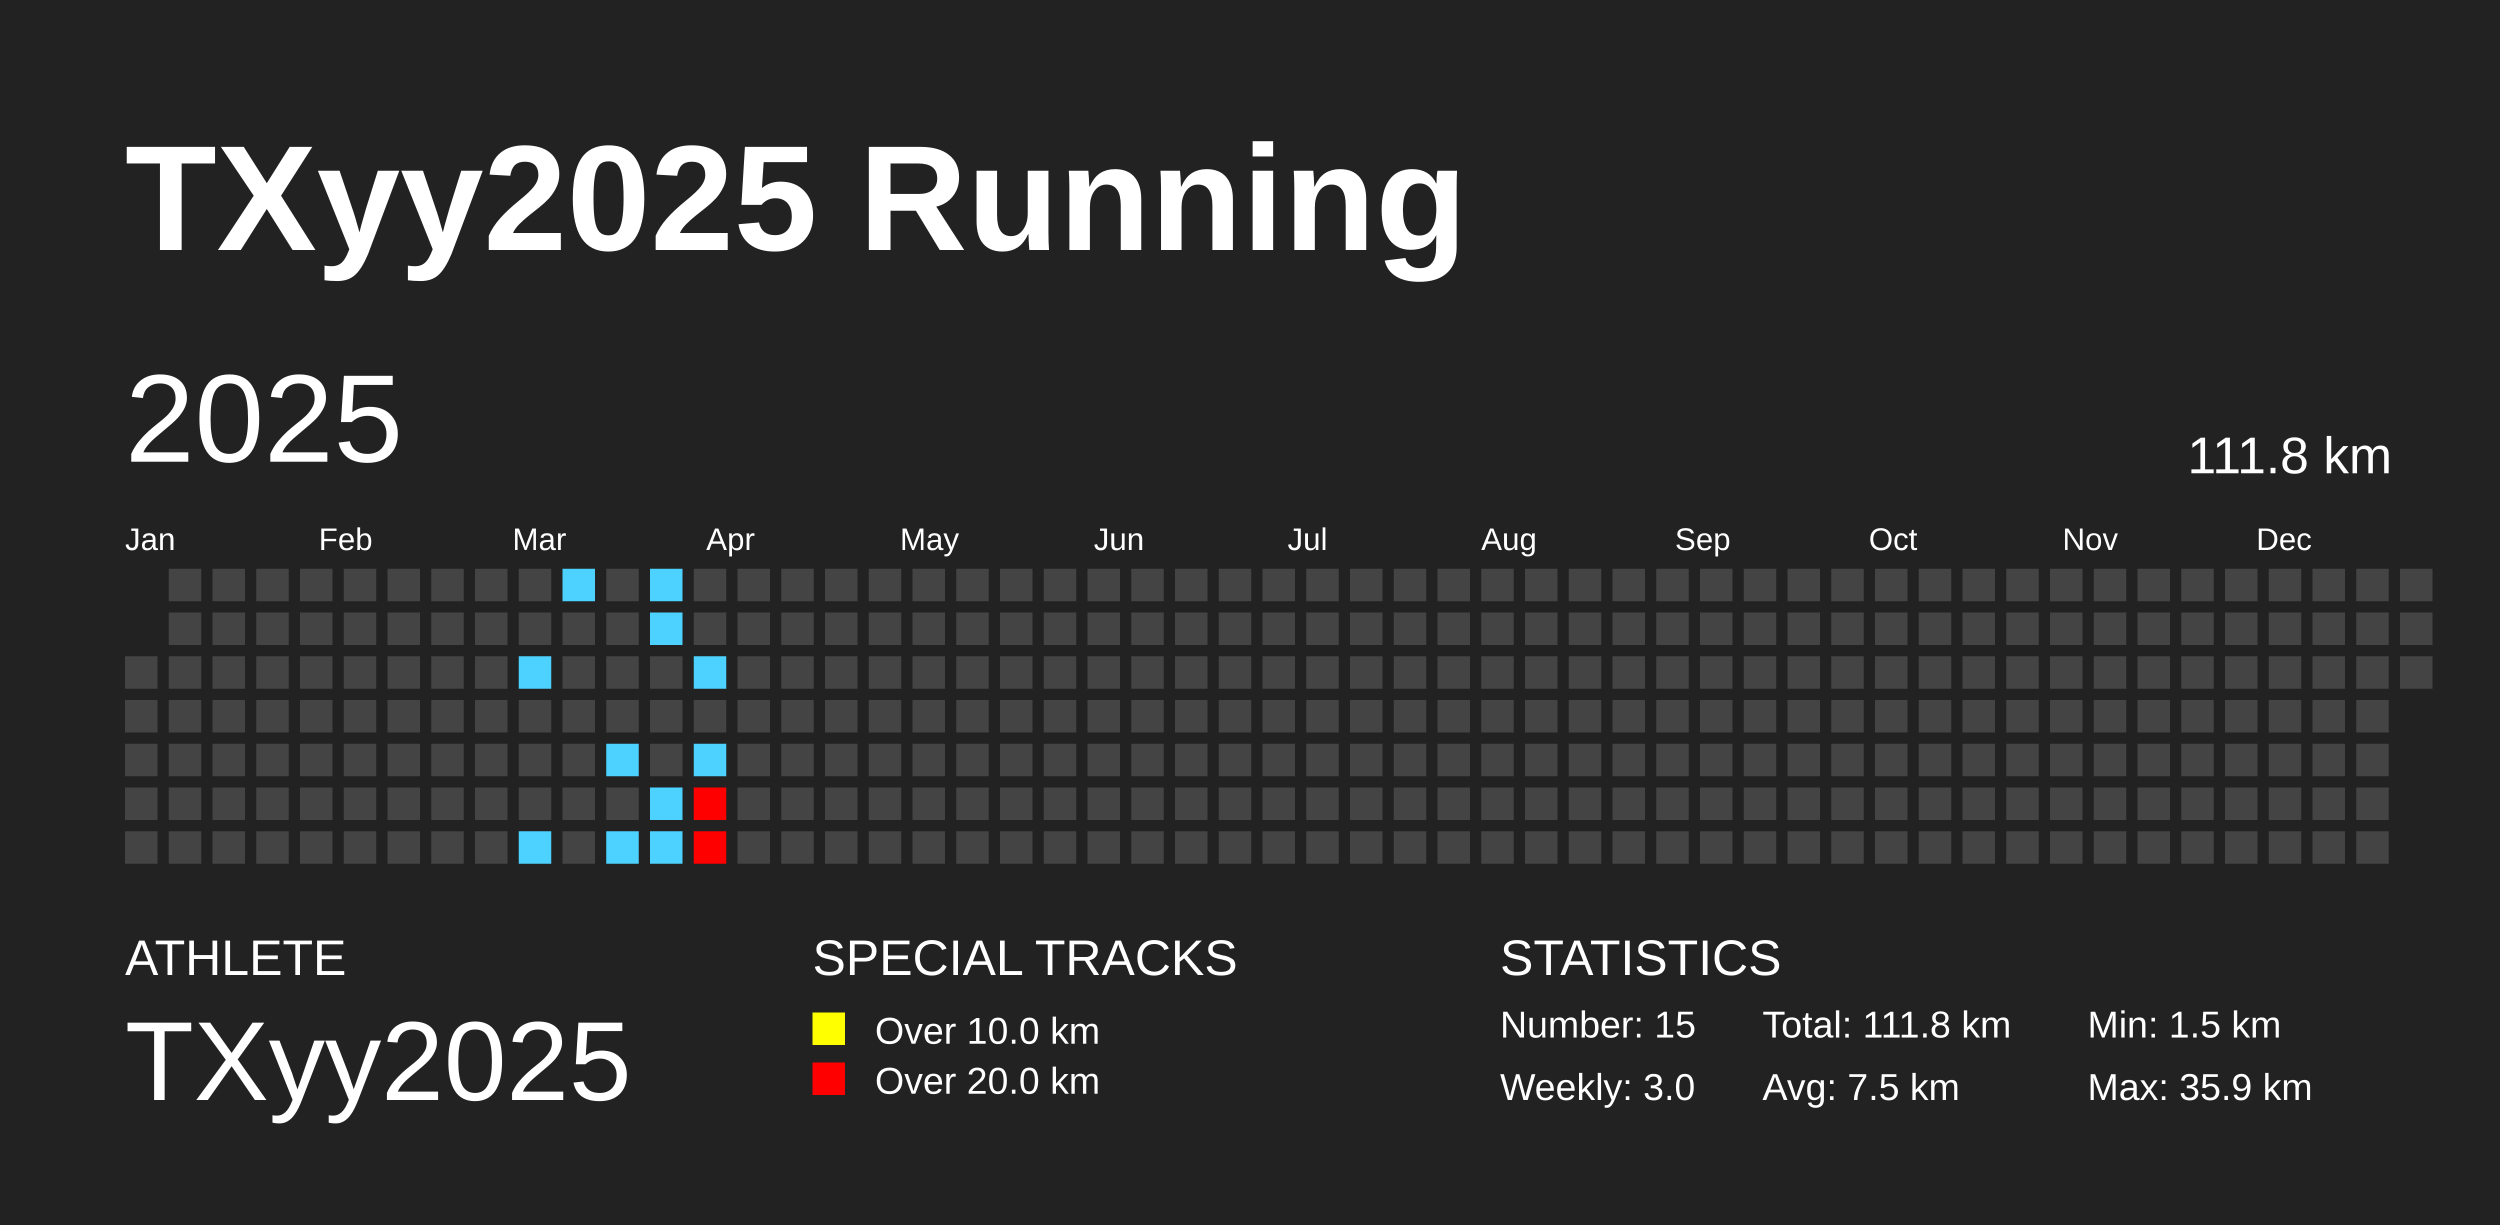
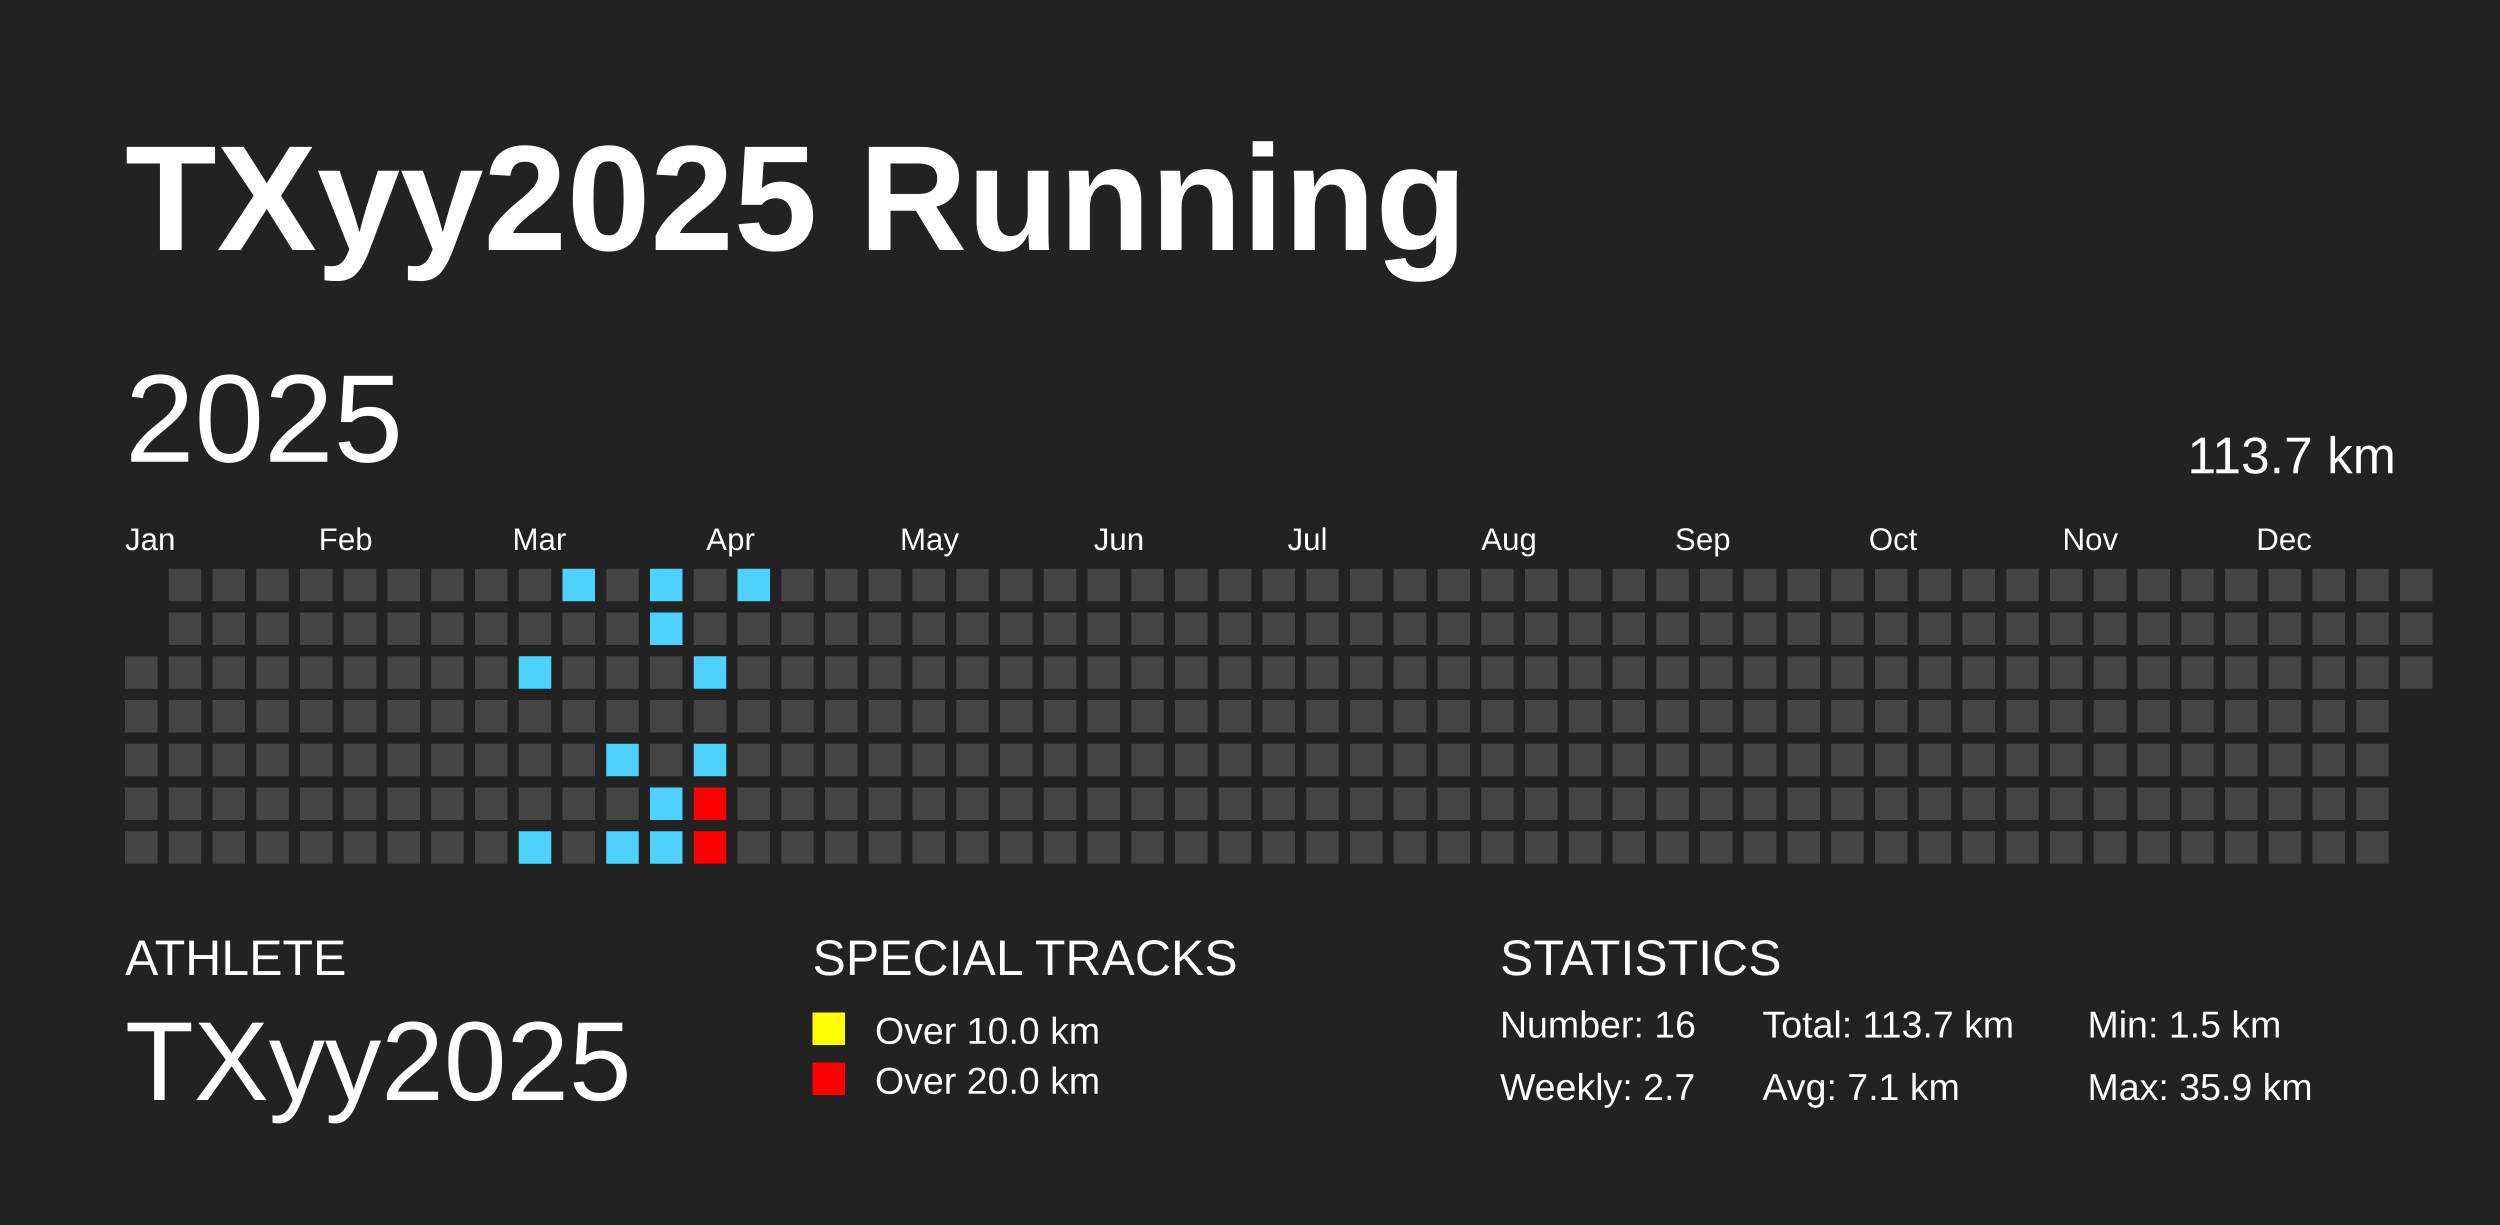
<svg xmlns="http://www.w3.org/2000/svg" baseProfile="full" height="98mm" version="1.1" viewBox="0,0,200,98" width="200mm">
  <defs />
  <rect fill="#222222" height="98" width="200" x="0" y="0" />
  <text fill="#FFFFFF" style="font-size:12px; font-family:Arial; font-weight:bold;" x="10" y="20">TXyy2025 Running</text>
  <text fill="#FFFFFF" style="font-size:4px; font-family:Arial" x="10" y="78">ATHLETE</text>
  <text fill="#FFFFFF" style="font-size:9px; font-family:Arial" x="10" y="88">TXyy2025</text>
  <text fill="#FFFFFF" style="font-size:4px; font-family:Arial" x="65" y="78">SPECIAL TRACKS</text>
  <rect fill="yellow" height="2.6" width="2.6" x="65" y="81" />
  <text fill="#FFFFFF" style="font-size:3px; font-family:Arial" x="70" y="83.5">Over 10.0 km</text>
  <rect fill="red" height="2.6" width="2.6" x="65" y="85" />
  <text fill="#FFFFFF" style="font-size:3px; font-family:Arial" x="70" y="87.5">Over 20.0 km</text>
  <text fill="#FFFFFF" style="font-size:4px; font-family:Arial" x="120" y="78">STATISTICS</text>
-   <text fill="#FFFFFF" style="font-size:3px; font-family:Arial" x="120" y="83">Number: 15</text>
-   <text fill="#FFFFFF" style="font-size:3px; font-family:Arial" x="120" y="88">Weekly: 3.0</text>
-   <text fill="#FFFFFF" style="font-size:3px; font-family:Arial" x="141" y="83">Total: 111.8 km</text>
-   <text fill="#FFFFFF" style="font-size:3px; font-family:Arial" x="141" y="88">Avg: 7.5 km</text>
+   <text fill="#FFFFFF" style="font-size:3px; font-family:Arial" x="120" y="83">Number: 16</text>
+   <text fill="#FFFFFF" style="font-size:3px; font-family:Arial" x="120" y="88">Weekly: 2.7</text>
+   <text fill="#FFFFFF" style="font-size:3px; font-family:Arial" x="141" y="83">Total: 113.7 km</text>
+   <text fill="#FFFFFF" style="font-size:3px; font-family:Arial" x="141" y="88">Avg: 7.1 km</text>
  <text fill="#FFFFFF" style="font-size:3px; font-family:Arial" x="167" y="83">Min: 1.5 km</text>
  <text fill="#FFFFFF" style="font-size:3px; font-family:Arial" x="167" y="88">Max: 35.9 km</text>
  <text dominant-baseline="hanging" fill="#FFFFFF" style="font-size:10.0px; font-family:Arial;" x="10" y="30">2025</text>
-   <text dominant-baseline="hanging" fill="#FFFFFF" style="font-size:4.125px; font-family:Arial;" x="175" y="35">111.8 km</text>
+   <text dominant-baseline="hanging" fill="#FFFFFF" style="font-size:4.125px; font-family:Arial;" x="175" y="35">113.7 km</text>
  <text fill="#FFFFFF" style="font-size:2.5px; font-family:Arial" x="10.0" y="44">Jan</text>
  <text fill="#FFFFFF" style="font-size:2.5px; font-family:Arial" x="25.5" y="44">Feb</text>
  <text fill="#FFFFFF" style="font-size:2.5px; font-family:Arial" x="41.0" y="44">Mar</text>
  <text fill="#FFFFFF" style="font-size:2.5px; font-family:Arial" x="56.5" y="44">Apr</text>
  <text fill="#FFFFFF" style="font-size:2.5px; font-family:Arial" x="72.0" y="44">May</text>
  <text fill="#FFFFFF" style="font-size:2.5px; font-family:Arial" x="87.5" y="44">Jun</text>
  <text fill="#FFFFFF" style="font-size:2.5px; font-family:Arial" x="103.0" y="44">Jul</text>
  <text fill="#FFFFFF" style="font-size:2.5px; font-family:Arial" x="118.5" y="44">Aug</text>
  <text fill="#FFFFFF" style="font-size:2.5px; font-family:Arial" x="134.0" y="44">Sep</text>
  <text fill="#FFFFFF" style="font-size:2.5px; font-family:Arial" x="149.5" y="44">Oct</text>
  <text fill="#FFFFFF" style="font-size:2.5px; font-family:Arial" x="165.0" y="44">Nov</text>
  <text fill="#FFFFFF" style="font-size:2.5px; font-family:Arial" x="180.5" y="44">Dec</text>
  <rect fill="#444444" height="2.6" width="2.6" x="10.0" y="52.5" />
  <rect fill="#444444" height="2.6" width="2.6" x="10.0" y="56.0" />
  <rect fill="#444444" height="2.6" width="2.6" x="10.0" y="59.5" />
  <rect fill="#444444" height="2.6" width="2.6" x="10.0" y="63.0" />
  <rect fill="#444444" height="2.6" width="2.6" x="10.0" y="66.5" />
  <rect fill="#444444" height="2.6" width="2.6" x="13.5" y="45.5" />
  <rect fill="#444444" height="2.6" width="2.6" x="13.5" y="49.0" />
  <rect fill="#444444" height="2.6" width="2.6" x="13.5" y="52.5" />
  <rect fill="#444444" height="2.6" width="2.6" x="13.5" y="56.0" />
  <rect fill="#444444" height="2.6" width="2.6" x="13.5" y="59.5" />
  <rect fill="#444444" height="2.6" width="2.6" x="13.5" y="63.0" />
  <rect fill="#444444" height="2.6" width="2.6" x="13.5" y="66.5" />
  <rect fill="#444444" height="2.6" width="2.6" x="17.0" y="45.5" />
  <rect fill="#444444" height="2.6" width="2.6" x="17.0" y="49.0" />
  <rect fill="#444444" height="2.6" width="2.6" x="17.0" y="52.5" />
  <rect fill="#444444" height="2.6" width="2.6" x="17.0" y="56.0" />
  <rect fill="#444444" height="2.6" width="2.6" x="17.0" y="59.5" />
  <rect fill="#444444" height="2.6" width="2.6" x="17.0" y="63.0" />
  <rect fill="#444444" height="2.6" width="2.6" x="17.0" y="66.5" />
  <rect fill="#444444" height="2.6" width="2.6" x="20.5" y="45.5" />
  <rect fill="#444444" height="2.6" width="2.6" x="20.5" y="49.0" />
  <rect fill="#444444" height="2.6" width="2.6" x="20.5" y="52.5" />
  <rect fill="#444444" height="2.6" width="2.6" x="20.5" y="56.0" />
  <rect fill="#444444" height="2.6" width="2.6" x="20.5" y="59.5" />
  <rect fill="#444444" height="2.6" width="2.6" x="20.5" y="63.0" />
  <rect fill="#444444" height="2.6" width="2.6" x="20.5" y="66.5" />
  <rect fill="#444444" height="2.6" width="2.6" x="24.0" y="45.5" />
  <rect fill="#444444" height="2.6" width="2.6" x="24.0" y="49.0" />
  <rect fill="#444444" height="2.6" width="2.6" x="24.0" y="52.5" />
  <rect fill="#444444" height="2.6" width="2.6" x="24.0" y="56.0" />
  <rect fill="#444444" height="2.6" width="2.6" x="24.0" y="59.5" />
  <rect fill="#444444" height="2.6" width="2.6" x="24.0" y="63.0" />
  <rect fill="#444444" height="2.6" width="2.6" x="24.0" y="66.5" />
  <rect fill="#444444" height="2.6" width="2.6" x="27.5" y="45.5" />
  <rect fill="#444444" height="2.6" width="2.6" x="27.5" y="49.0" />
  <rect fill="#444444" height="2.6" width="2.6" x="27.5" y="52.5" />
  <rect fill="#444444" height="2.6" width="2.6" x="27.5" y="56.0" />
  <rect fill="#444444" height="2.6" width="2.6" x="27.5" y="59.5" />
  <rect fill="#444444" height="2.6" width="2.6" x="27.5" y="63.0" />
  <rect fill="#444444" height="2.6" width="2.6" x="27.5" y="66.5" />
  <rect fill="#444444" height="2.6" width="2.6" x="31.0" y="45.5" />
  <rect fill="#444444" height="2.6" width="2.6" x="31.0" y="49.0" />
  <rect fill="#444444" height="2.6" width="2.6" x="31.0" y="52.5" />
  <rect fill="#444444" height="2.6" width="2.6" x="31.0" y="56.0" />
  <rect fill="#444444" height="2.6" width="2.6" x="31.0" y="59.5" />
  <rect fill="#444444" height="2.6" width="2.6" x="31.0" y="63.0" />
  <rect fill="#444444" height="2.6" width="2.6" x="31.0" y="66.5" />
  <rect fill="#444444" height="2.6" width="2.6" x="34.5" y="45.5" />
  <rect fill="#444444" height="2.6" width="2.6" x="34.5" y="49.0" />
  <rect fill="#444444" height="2.6" width="2.6" x="34.5" y="52.5" />
  <rect fill="#444444" height="2.6" width="2.6" x="34.5" y="56.0" />
  <rect fill="#444444" height="2.6" width="2.6" x="34.5" y="59.5" />
  <rect fill="#444444" height="2.6" width="2.6" x="34.5" y="63.0" />
  <rect fill="#444444" height="2.6" width="2.6" x="34.5" y="66.5" />
  <rect fill="#444444" height="2.6" width="2.6" x="38.0" y="45.5" />
  <rect fill="#444444" height="2.6" width="2.6" x="38.0" y="49.0" />
  <rect fill="#444444" height="2.6" width="2.6" x="38.0" y="52.5" />
  <rect fill="#444444" height="2.6" width="2.6" x="38.0" y="56.0" />
  <rect fill="#444444" height="2.6" width="2.6" x="38.0" y="59.5" />
  <rect fill="#444444" height="2.6" width="2.6" x="38.0" y="63.0" />
  <rect fill="#444444" height="2.6" width="2.6" x="38.0" y="66.5" />
  <rect fill="#444444" height="2.6" width="2.6" x="41.5" y="45.5" />
  <rect fill="#444444" height="2.6" width="2.6" x="41.5" y="49.0" />
  <rect fill="#4dd2ff" height="2.6" width="2.6" x="41.5" y="52.5" />
  <rect fill="#444444" height="2.6" width="2.6" x="41.5" y="56.0" />
  <rect fill="#444444" height="2.6" width="2.6" x="41.5" y="59.5" />
  <rect fill="#444444" height="2.6" width="2.6" x="41.5" y="63.0" />
  <rect fill="#4dd2ff" height="2.6" width="2.6" x="41.5" y="66.5" />
  <rect fill="#4dd2ff" height="2.6" width="2.6" x="45.0" y="45.5" />
  <rect fill="#444444" height="2.6" width="2.6" x="45.0" y="49.0" />
  <rect fill="#444444" height="2.6" width="2.6" x="45.0" y="52.5" />
  <rect fill="#444444" height="2.6" width="2.6" x="45.0" y="56.0" />
  <rect fill="#444444" height="2.6" width="2.6" x="45.0" y="59.5" />
  <rect fill="#444444" height="2.6" width="2.6" x="45.0" y="63.0" />
  <rect fill="#444444" height="2.6" width="2.6" x="45.0" y="66.5" />
  <rect fill="#444444" height="2.6" width="2.6" x="48.5" y="45.5" />
  <rect fill="#444444" height="2.6" width="2.6" x="48.5" y="49.0" />
  <rect fill="#444444" height="2.6" width="2.6" x="48.5" y="52.5" />
  <rect fill="#444444" height="2.6" width="2.6" x="48.5" y="56.0" />
  <rect fill="#4dd2ff" height="2.6" width="2.6" x="48.5" y="59.5" />
  <rect fill="#444444" height="2.6" width="2.6" x="48.5" y="63.0" />
  <rect fill="#4dd2ff" height="2.6" width="2.6" x="48.5" y="66.5" />
  <rect fill="#4dd2ff" height="2.6" width="2.6" x="52.0" y="45.5" />
  <rect fill="#4dd2ff" height="2.6" width="2.6" x="52.0" y="49.0" />
  <rect fill="#444444" height="2.6" width="2.6" x="52.0" y="52.5" />
  <rect fill="#444444" height="2.6" width="2.6" x="52.0" y="56.0" />
  <rect fill="#444444" height="2.6" width="2.6" x="52.0" y="59.5" />
  <rect fill="#4dd2ff" height="2.6" width="2.6" x="52.0" y="63.0" />
  <rect fill="#4dd2ff" height="2.6" width="2.6" x="52.0" y="66.5" />
  <rect fill="#444444" height="2.6" width="2.6" x="55.5" y="45.5" />
  <rect fill="#444444" height="2.6" width="2.6" x="55.5" y="49.0" />
  <rect fill="#4dd2ff" height="2.6" width="2.6" x="55.5" y="52.5" />
  <rect fill="#444444" height="2.6" width="2.6" x="55.5" y="56.0" />
  <rect fill="#4dd2ff" height="2.6" width="2.6" x="55.5" y="59.5" />
  <rect fill="red" height="2.6" width="2.6" x="55.5" y="63.0" />
  <rect fill="red" height="2.6" width="2.6" x="55.5" y="66.5" />
-   <rect fill="#444444" height="2.6" width="2.6" x="59.0" y="45.5" />
+   <rect fill="#4dd2ff" height="2.6" width="2.6" x="59.0" y="45.5" />
  <rect fill="#444444" height="2.6" width="2.6" x="59.0" y="49.0" />
  <rect fill="#444444" height="2.6" width="2.6" x="59.0" y="52.5" />
  <rect fill="#444444" height="2.6" width="2.6" x="59.0" y="56.0" />
  <rect fill="#444444" height="2.6" width="2.6" x="59.0" y="59.5" />
  <rect fill="#444444" height="2.6" width="2.6" x="59.0" y="63.0" />
  <rect fill="#444444" height="2.6" width="2.6" x="59.0" y="66.5" />
  <rect fill="#444444" height="2.6" width="2.6" x="62.5" y="45.5" />
  <rect fill="#444444" height="2.6" width="2.6" x="62.5" y="49.0" />
  <rect fill="#444444" height="2.6" width="2.6" x="62.5" y="52.5" />
  <rect fill="#444444" height="2.6" width="2.6" x="62.5" y="56.0" />
  <rect fill="#444444" height="2.6" width="2.6" x="62.5" y="59.5" />
  <rect fill="#444444" height="2.6" width="2.6" x="62.5" y="63.0" />
  <rect fill="#444444" height="2.6" width="2.6" x="62.5" y="66.5" />
  <rect fill="#444444" height="2.6" width="2.6" x="66.0" y="45.5" />
  <rect fill="#444444" height="2.6" width="2.6" x="66.0" y="49.0" />
  <rect fill="#444444" height="2.6" width="2.6" x="66.0" y="52.5" />
  <rect fill="#444444" height="2.6" width="2.6" x="66.0" y="56.0" />
  <rect fill="#444444" height="2.6" width="2.6" x="66.0" y="59.5" />
  <rect fill="#444444" height="2.6" width="2.6" x="66.0" y="63.0" />
  <rect fill="#444444" height="2.6" width="2.6" x="66.0" y="66.5" />
  <rect fill="#444444" height="2.6" width="2.6" x="69.5" y="45.5" />
  <rect fill="#444444" height="2.6" width="2.6" x="69.5" y="49.0" />
  <rect fill="#444444" height="2.6" width="2.6" x="69.5" y="52.5" />
  <rect fill="#444444" height="2.6" width="2.6" x="69.5" y="56.0" />
  <rect fill="#444444" height="2.6" width="2.6" x="69.5" y="59.5" />
  <rect fill="#444444" height="2.6" width="2.6" x="69.5" y="63.0" />
  <rect fill="#444444" height="2.6" width="2.6" x="69.5" y="66.5" />
  <rect fill="#444444" height="2.6" width="2.6" x="73.0" y="45.5" />
  <rect fill="#444444" height="2.6" width="2.6" x="73.0" y="49.0" />
  <rect fill="#444444" height="2.6" width="2.6" x="73.0" y="52.5" />
  <rect fill="#444444" height="2.6" width="2.6" x="73.0" y="56.0" />
  <rect fill="#444444" height="2.6" width="2.6" x="73.0" y="59.5" />
  <rect fill="#444444" height="2.6" width="2.6" x="73.0" y="63.0" />
  <rect fill="#444444" height="2.6" width="2.6" x="73.0" y="66.5" />
  <rect fill="#444444" height="2.6" width="2.6" x="76.5" y="45.5" />
  <rect fill="#444444" height="2.6" width="2.6" x="76.5" y="49.0" />
  <rect fill="#444444" height="2.6" width="2.6" x="76.5" y="52.5" />
  <rect fill="#444444" height="2.6" width="2.6" x="76.5" y="56.0" />
  <rect fill="#444444" height="2.6" width="2.6" x="76.5" y="59.5" />
  <rect fill="#444444" height="2.6" width="2.6" x="76.5" y="63.0" />
  <rect fill="#444444" height="2.6" width="2.6" x="76.5" y="66.5" />
  <rect fill="#444444" height="2.6" width="2.6" x="80.0" y="45.5" />
  <rect fill="#444444" height="2.6" width="2.6" x="80.0" y="49.0" />
  <rect fill="#444444" height="2.6" width="2.6" x="80.0" y="52.5" />
  <rect fill="#444444" height="2.6" width="2.6" x="80.0" y="56.0" />
  <rect fill="#444444" height="2.6" width="2.6" x="80.0" y="59.5" />
  <rect fill="#444444" height="2.6" width="2.6" x="80.0" y="63.0" />
  <rect fill="#444444" height="2.6" width="2.6" x="80.0" y="66.5" />
  <rect fill="#444444" height="2.6" width="2.6" x="83.5" y="45.5" />
  <rect fill="#444444" height="2.6" width="2.6" x="83.5" y="49.0" />
  <rect fill="#444444" height="2.6" width="2.6" x="83.5" y="52.5" />
  <rect fill="#444444" height="2.6" width="2.6" x="83.5" y="56.0" />
  <rect fill="#444444" height="2.6" width="2.6" x="83.5" y="59.5" />
  <rect fill="#444444" height="2.6" width="2.6" x="83.5" y="63.0" />
  <rect fill="#444444" height="2.6" width="2.6" x="83.5" y="66.5" />
  <rect fill="#444444" height="2.6" width="2.6" x="87.0" y="45.5" />
  <rect fill="#444444" height="2.6" width="2.6" x="87.0" y="49.0" />
  <rect fill="#444444" height="2.6" width="2.6" x="87.0" y="52.5" />
  <rect fill="#444444" height="2.6" width="2.6" x="87.0" y="56.0" />
  <rect fill="#444444" height="2.6" width="2.6" x="87.0" y="59.5" />
  <rect fill="#444444" height="2.6" width="2.6" x="87.0" y="63.0" />
  <rect fill="#444444" height="2.6" width="2.6" x="87.0" y="66.5" />
  <rect fill="#444444" height="2.6" width="2.6" x="90.5" y="45.5" />
  <rect fill="#444444" height="2.6" width="2.6" x="90.5" y="49.0" />
  <rect fill="#444444" height="2.6" width="2.6" x="90.5" y="52.5" />
  <rect fill="#444444" height="2.6" width="2.6" x="90.5" y="56.0" />
  <rect fill="#444444" height="2.6" width="2.6" x="90.5" y="59.5" />
  <rect fill="#444444" height="2.6" width="2.6" x="90.5" y="63.0" />
  <rect fill="#444444" height="2.6" width="2.6" x="90.5" y="66.5" />
  <rect fill="#444444" height="2.6" width="2.6" x="94.0" y="45.5" />
  <rect fill="#444444" height="2.6" width="2.6" x="94.0" y="49.0" />
  <rect fill="#444444" height="2.6" width="2.6" x="94.0" y="52.5" />
  <rect fill="#444444" height="2.6" width="2.6" x="94.0" y="56.0" />
  <rect fill="#444444" height="2.6" width="2.6" x="94.0" y="59.5" />
  <rect fill="#444444" height="2.6" width="2.6" x="94.0" y="63.0" />
  <rect fill="#444444" height="2.6" width="2.6" x="94.0" y="66.5" />
  <rect fill="#444444" height="2.6" width="2.6" x="97.5" y="45.5" />
  <rect fill="#444444" height="2.6" width="2.6" x="97.5" y="49.0" />
  <rect fill="#444444" height="2.6" width="2.6" x="97.5" y="52.5" />
  <rect fill="#444444" height="2.6" width="2.6" x="97.5" y="56.0" />
  <rect fill="#444444" height="2.6" width="2.6" x="97.5" y="59.5" />
  <rect fill="#444444" height="2.6" width="2.6" x="97.5" y="63.0" />
  <rect fill="#444444" height="2.6" width="2.6" x="97.5" y="66.5" />
  <rect fill="#444444" height="2.6" width="2.6" x="101.0" y="45.5" />
  <rect fill="#444444" height="2.6" width="2.6" x="101.0" y="49.0" />
  <rect fill="#444444" height="2.6" width="2.6" x="101.0" y="52.5" />
  <rect fill="#444444" height="2.6" width="2.6" x="101.0" y="56.0" />
  <rect fill="#444444" height="2.6" width="2.6" x="101.0" y="59.5" />
  <rect fill="#444444" height="2.6" width="2.6" x="101.0" y="63.0" />
  <rect fill="#444444" height="2.6" width="2.6" x="101.0" y="66.5" />
  <rect fill="#444444" height="2.6" width="2.6" x="104.5" y="45.5" />
  <rect fill="#444444" height="2.6" width="2.6" x="104.5" y="49.0" />
  <rect fill="#444444" height="2.6" width="2.6" x="104.5" y="52.5" />
  <rect fill="#444444" height="2.6" width="2.6" x="104.5" y="56.0" />
  <rect fill="#444444" height="2.6" width="2.6" x="104.5" y="59.5" />
  <rect fill="#444444" height="2.6" width="2.6" x="104.5" y="63.0" />
  <rect fill="#444444" height="2.6" width="2.6" x="104.5" y="66.5" />
  <rect fill="#444444" height="2.6" width="2.6" x="108.0" y="45.5" />
  <rect fill="#444444" height="2.6" width="2.6" x="108.0" y="49.0" />
  <rect fill="#444444" height="2.6" width="2.6" x="108.0" y="52.5" />
  <rect fill="#444444" height="2.6" width="2.6" x="108.0" y="56.0" />
  <rect fill="#444444" height="2.6" width="2.6" x="108.0" y="59.5" />
  <rect fill="#444444" height="2.6" width="2.6" x="108.0" y="63.0" />
  <rect fill="#444444" height="2.6" width="2.6" x="108.0" y="66.5" />
  <rect fill="#444444" height="2.6" width="2.6" x="111.5" y="45.5" />
  <rect fill="#444444" height="2.6" width="2.6" x="111.5" y="49.0" />
  <rect fill="#444444" height="2.6" width="2.6" x="111.5" y="52.5" />
  <rect fill="#444444" height="2.6" width="2.6" x="111.5" y="56.0" />
  <rect fill="#444444" height="2.6" width="2.6" x="111.5" y="59.5" />
  <rect fill="#444444" height="2.6" width="2.6" x="111.5" y="63.0" />
  <rect fill="#444444" height="2.6" width="2.6" x="111.5" y="66.5" />
  <rect fill="#444444" height="2.6" width="2.6" x="115.0" y="45.5" />
  <rect fill="#444444" height="2.6" width="2.6" x="115.0" y="49.0" />
  <rect fill="#444444" height="2.6" width="2.6" x="115.0" y="52.5" />
  <rect fill="#444444" height="2.6" width="2.6" x="115.0" y="56.0" />
  <rect fill="#444444" height="2.6" width="2.6" x="115.0" y="59.5" />
  <rect fill="#444444" height="2.6" width="2.6" x="115.0" y="63.0" />
  <rect fill="#444444" height="2.6" width="2.6" x="115.0" y="66.5" />
  <rect fill="#444444" height="2.6" width="2.6" x="118.5" y="45.5" />
  <rect fill="#444444" height="2.6" width="2.6" x="118.5" y="49.0" />
  <rect fill="#444444" height="2.6" width="2.6" x="118.5" y="52.5" />
  <rect fill="#444444" height="2.6" width="2.6" x="118.5" y="56.0" />
  <rect fill="#444444" height="2.6" width="2.6" x="118.5" y="59.5" />
  <rect fill="#444444" height="2.6" width="2.6" x="118.5" y="63.0" />
  <rect fill="#444444" height="2.6" width="2.6" x="118.5" y="66.5" />
  <rect fill="#444444" height="2.6" width="2.6" x="122.0" y="45.5" />
  <rect fill="#444444" height="2.6" width="2.6" x="122.0" y="49.0" />
  <rect fill="#444444" height="2.6" width="2.6" x="122.0" y="52.5" />
  <rect fill="#444444" height="2.6" width="2.6" x="122.0" y="56.0" />
  <rect fill="#444444" height="2.6" width="2.6" x="122.0" y="59.5" />
  <rect fill="#444444" height="2.6" width="2.6" x="122.0" y="63.0" />
  <rect fill="#444444" height="2.6" width="2.6" x="122.0" y="66.5" />
  <rect fill="#444444" height="2.6" width="2.6" x="125.5" y="45.5" />
  <rect fill="#444444" height="2.6" width="2.6" x="125.5" y="49.0" />
  <rect fill="#444444" height="2.6" width="2.6" x="125.5" y="52.5" />
  <rect fill="#444444" height="2.6" width="2.6" x="125.5" y="56.0" />
  <rect fill="#444444" height="2.6" width="2.6" x="125.5" y="59.5" />
  <rect fill="#444444" height="2.6" width="2.6" x="125.5" y="63.0" />
  <rect fill="#444444" height="2.6" width="2.6" x="125.5" y="66.5" />
  <rect fill="#444444" height="2.6" width="2.6" x="129.0" y="45.5" />
  <rect fill="#444444" height="2.6" width="2.6" x="129.0" y="49.0" />
  <rect fill="#444444" height="2.6" width="2.6" x="129.0" y="52.5" />
  <rect fill="#444444" height="2.6" width="2.6" x="129.0" y="56.0" />
  <rect fill="#444444" height="2.6" width="2.6" x="129.0" y="59.5" />
  <rect fill="#444444" height="2.6" width="2.6" x="129.0" y="63.0" />
  <rect fill="#444444" height="2.6" width="2.6" x="129.0" y="66.5" />
  <rect fill="#444444" height="2.6" width="2.6" x="132.5" y="45.5" />
  <rect fill="#444444" height="2.6" width="2.6" x="132.5" y="49.0" />
  <rect fill="#444444" height="2.6" width="2.6" x="132.5" y="52.5" />
  <rect fill="#444444" height="2.6" width="2.6" x="132.5" y="56.0" />
  <rect fill="#444444" height="2.6" width="2.6" x="132.5" y="59.5" />
  <rect fill="#444444" height="2.6" width="2.6" x="132.5" y="63.0" />
  <rect fill="#444444" height="2.6" width="2.6" x="132.5" y="66.5" />
  <rect fill="#444444" height="2.6" width="2.6" x="136.0" y="45.5" />
  <rect fill="#444444" height="2.6" width="2.6" x="136.0" y="49.0" />
  <rect fill="#444444" height="2.6" width="2.6" x="136.0" y="52.5" />
  <rect fill="#444444" height="2.6" width="2.6" x="136.0" y="56.0" />
  <rect fill="#444444" height="2.6" width="2.6" x="136.0" y="59.5" />
  <rect fill="#444444" height="2.6" width="2.6" x="136.0" y="63.0" />
  <rect fill="#444444" height="2.6" width="2.6" x="136.0" y="66.5" />
  <rect fill="#444444" height="2.6" width="2.6" x="139.5" y="45.5" />
  <rect fill="#444444" height="2.6" width="2.6" x="139.5" y="49.0" />
  <rect fill="#444444" height="2.6" width="2.6" x="139.5" y="52.5" />
  <rect fill="#444444" height="2.6" width="2.6" x="139.5" y="56.0" />
  <rect fill="#444444" height="2.6" width="2.6" x="139.5" y="59.5" />
  <rect fill="#444444" height="2.6" width="2.6" x="139.5" y="63.0" />
  <rect fill="#444444" height="2.6" width="2.6" x="139.5" y="66.5" />
  <rect fill="#444444" height="2.6" width="2.6" x="143.0" y="45.5" />
  <rect fill="#444444" height="2.6" width="2.6" x="143.0" y="49.0" />
  <rect fill="#444444" height="2.6" width="2.6" x="143.0" y="52.5" />
  <rect fill="#444444" height="2.6" width="2.6" x="143.0" y="56.0" />
  <rect fill="#444444" height="2.6" width="2.6" x="143.0" y="59.5" />
  <rect fill="#444444" height="2.6" width="2.6" x="143.0" y="63.0" />
  <rect fill="#444444" height="2.6" width="2.6" x="143.0" y="66.5" />
  <rect fill="#444444" height="2.6" width="2.6" x="146.5" y="45.5" />
  <rect fill="#444444" height="2.6" width="2.6" x="146.5" y="49.0" />
  <rect fill="#444444" height="2.6" width="2.6" x="146.5" y="52.5" />
  <rect fill="#444444" height="2.6" width="2.6" x="146.5" y="56.0" />
  <rect fill="#444444" height="2.6" width="2.6" x="146.5" y="59.5" />
  <rect fill="#444444" height="2.6" width="2.6" x="146.5" y="63.0" />
  <rect fill="#444444" height="2.6" width="2.6" x="146.5" y="66.5" />
  <rect fill="#444444" height="2.6" width="2.6" x="150.0" y="45.5" />
  <rect fill="#444444" height="2.6" width="2.6" x="150.0" y="49.0" />
  <rect fill="#444444" height="2.6" width="2.6" x="150.0" y="52.5" />
  <rect fill="#444444" height="2.6" width="2.6" x="150.0" y="56.0" />
  <rect fill="#444444" height="2.6" width="2.6" x="150.0" y="59.5" />
  <rect fill="#444444" height="2.6" width="2.6" x="150.0" y="63.0" />
  <rect fill="#444444" height="2.6" width="2.6" x="150.0" y="66.5" />
  <rect fill="#444444" height="2.6" width="2.6" x="153.5" y="45.5" />
  <rect fill="#444444" height="2.6" width="2.6" x="153.5" y="49.0" />
  <rect fill="#444444" height="2.6" width="2.6" x="153.5" y="52.5" />
  <rect fill="#444444" height="2.6" width="2.6" x="153.5" y="56.0" />
  <rect fill="#444444" height="2.6" width="2.6" x="153.5" y="59.5" />
  <rect fill="#444444" height="2.6" width="2.6" x="153.5" y="63.0" />
  <rect fill="#444444" height="2.6" width="2.6" x="153.5" y="66.5" />
  <rect fill="#444444" height="2.6" width="2.6" x="157.0" y="45.5" />
  <rect fill="#444444" height="2.6" width="2.6" x="157.0" y="49.0" />
  <rect fill="#444444" height="2.6" width="2.6" x="157.0" y="52.5" />
  <rect fill="#444444" height="2.6" width="2.6" x="157.0" y="56.0" />
  <rect fill="#444444" height="2.6" width="2.6" x="157.0" y="59.5" />
  <rect fill="#444444" height="2.6" width="2.6" x="157.0" y="63.0" />
  <rect fill="#444444" height="2.6" width="2.6" x="157.0" y="66.5" />
  <rect fill="#444444" height="2.6" width="2.6" x="160.5" y="45.5" />
  <rect fill="#444444" height="2.6" width="2.6" x="160.5" y="49.0" />
  <rect fill="#444444" height="2.6" width="2.6" x="160.5" y="52.5" />
  <rect fill="#444444" height="2.6" width="2.6" x="160.5" y="56.0" />
  <rect fill="#444444" height="2.6" width="2.6" x="160.5" y="59.5" />
  <rect fill="#444444" height="2.6" width="2.6" x="160.5" y="63.0" />
  <rect fill="#444444" height="2.6" width="2.6" x="160.5" y="66.5" />
  <rect fill="#444444" height="2.6" width="2.6" x="164.0" y="45.5" />
  <rect fill="#444444" height="2.6" width="2.6" x="164.0" y="49.0" />
  <rect fill="#444444" height="2.6" width="2.6" x="164.0" y="52.5" />
  <rect fill="#444444" height="2.6" width="2.6" x="164.0" y="56.0" />
  <rect fill="#444444" height="2.6" width="2.6" x="164.0" y="59.5" />
  <rect fill="#444444" height="2.6" width="2.6" x="164.0" y="63.0" />
  <rect fill="#444444" height="2.6" width="2.6" x="164.0" y="66.5" />
  <rect fill="#444444" height="2.6" width="2.6" x="167.5" y="45.5" />
  <rect fill="#444444" height="2.6" width="2.6" x="167.5" y="49.0" />
  <rect fill="#444444" height="2.6" width="2.6" x="167.5" y="52.5" />
  <rect fill="#444444" height="2.6" width="2.6" x="167.5" y="56.0" />
  <rect fill="#444444" height="2.6" width="2.6" x="167.5" y="59.5" />
  <rect fill="#444444" height="2.6" width="2.6" x="167.5" y="63.0" />
  <rect fill="#444444" height="2.6" width="2.6" x="167.5" y="66.5" />
  <rect fill="#444444" height="2.6" width="2.6" x="171.0" y="45.5" />
  <rect fill="#444444" height="2.6" width="2.6" x="171.0" y="49.0" />
  <rect fill="#444444" height="2.6" width="2.6" x="171.0" y="52.5" />
  <rect fill="#444444" height="2.6" width="2.6" x="171.0" y="56.0" />
  <rect fill="#444444" height="2.6" width="2.6" x="171.0" y="59.5" />
  <rect fill="#444444" height="2.6" width="2.6" x="171.0" y="63.0" />
  <rect fill="#444444" height="2.6" width="2.6" x="171.0" y="66.5" />
  <rect fill="#444444" height="2.6" width="2.6" x="174.5" y="45.5" />
  <rect fill="#444444" height="2.6" width="2.6" x="174.5" y="49.0" />
  <rect fill="#444444" height="2.6" width="2.6" x="174.5" y="52.5" />
  <rect fill="#444444" height="2.6" width="2.6" x="174.5" y="56.0" />
  <rect fill="#444444" height="2.6" width="2.6" x="174.5" y="59.5" />
  <rect fill="#444444" height="2.6" width="2.6" x="174.5" y="63.0" />
  <rect fill="#444444" height="2.6" width="2.6" x="174.5" y="66.5" />
  <rect fill="#444444" height="2.6" width="2.6" x="178.0" y="45.5" />
  <rect fill="#444444" height="2.6" width="2.6" x="178.0" y="49.0" />
  <rect fill="#444444" height="2.6" width="2.6" x="178.0" y="52.5" />
  <rect fill="#444444" height="2.6" width="2.6" x="178.0" y="56.0" />
  <rect fill="#444444" height="2.6" width="2.6" x="178.0" y="59.5" />
  <rect fill="#444444" height="2.6" width="2.6" x="178.0" y="63.0" />
  <rect fill="#444444" height="2.6" width="2.6" x="178.0" y="66.5" />
  <rect fill="#444444" height="2.6" width="2.6" x="181.5" y="45.5" />
  <rect fill="#444444" height="2.6" width="2.6" x="181.5" y="49.0" />
  <rect fill="#444444" height="2.6" width="2.6" x="181.5" y="52.5" />
  <rect fill="#444444" height="2.6" width="2.6" x="181.5" y="56.0" />
  <rect fill="#444444" height="2.6" width="2.6" x="181.5" y="59.5" />
  <rect fill="#444444" height="2.6" width="2.6" x="181.5" y="63.0" />
  <rect fill="#444444" height="2.6" width="2.6" x="181.5" y="66.5" />
  <rect fill="#444444" height="2.6" width="2.6" x="185.0" y="45.5" />
  <rect fill="#444444" height="2.6" width="2.6" x="185.0" y="49.0" />
  <rect fill="#444444" height="2.6" width="2.6" x="185.0" y="52.5" />
  <rect fill="#444444" height="2.6" width="2.6" x="185.0" y="56.0" />
  <rect fill="#444444" height="2.6" width="2.6" x="185.0" y="59.5" />
  <rect fill="#444444" height="2.6" width="2.6" x="185.0" y="63.0" />
  <rect fill="#444444" height="2.6" width="2.6" x="185.0" y="66.5" />
  <rect fill="#444444" height="2.6" width="2.6" x="188.5" y="45.5" />
  <rect fill="#444444" height="2.6" width="2.6" x="188.5" y="49.0" />
  <rect fill="#444444" height="2.6" width="2.6" x="188.5" y="52.5" />
  <rect fill="#444444" height="2.6" width="2.6" x="188.5" y="56.0" />
  <rect fill="#444444" height="2.6" width="2.6" x="188.5" y="59.5" />
  <rect fill="#444444" height="2.6" width="2.6" x="188.5" y="63.0" />
  <rect fill="#444444" height="2.6" width="2.6" x="188.5" y="66.5" />
  <rect fill="#444444" height="2.6" width="2.6" x="192.0" y="45.5" />
  <rect fill="#444444" height="2.6" width="2.6" x="192.0" y="49.0" />
  <rect fill="#444444" height="2.6" width="2.6" x="192.0" y="52.5" />
</svg>
